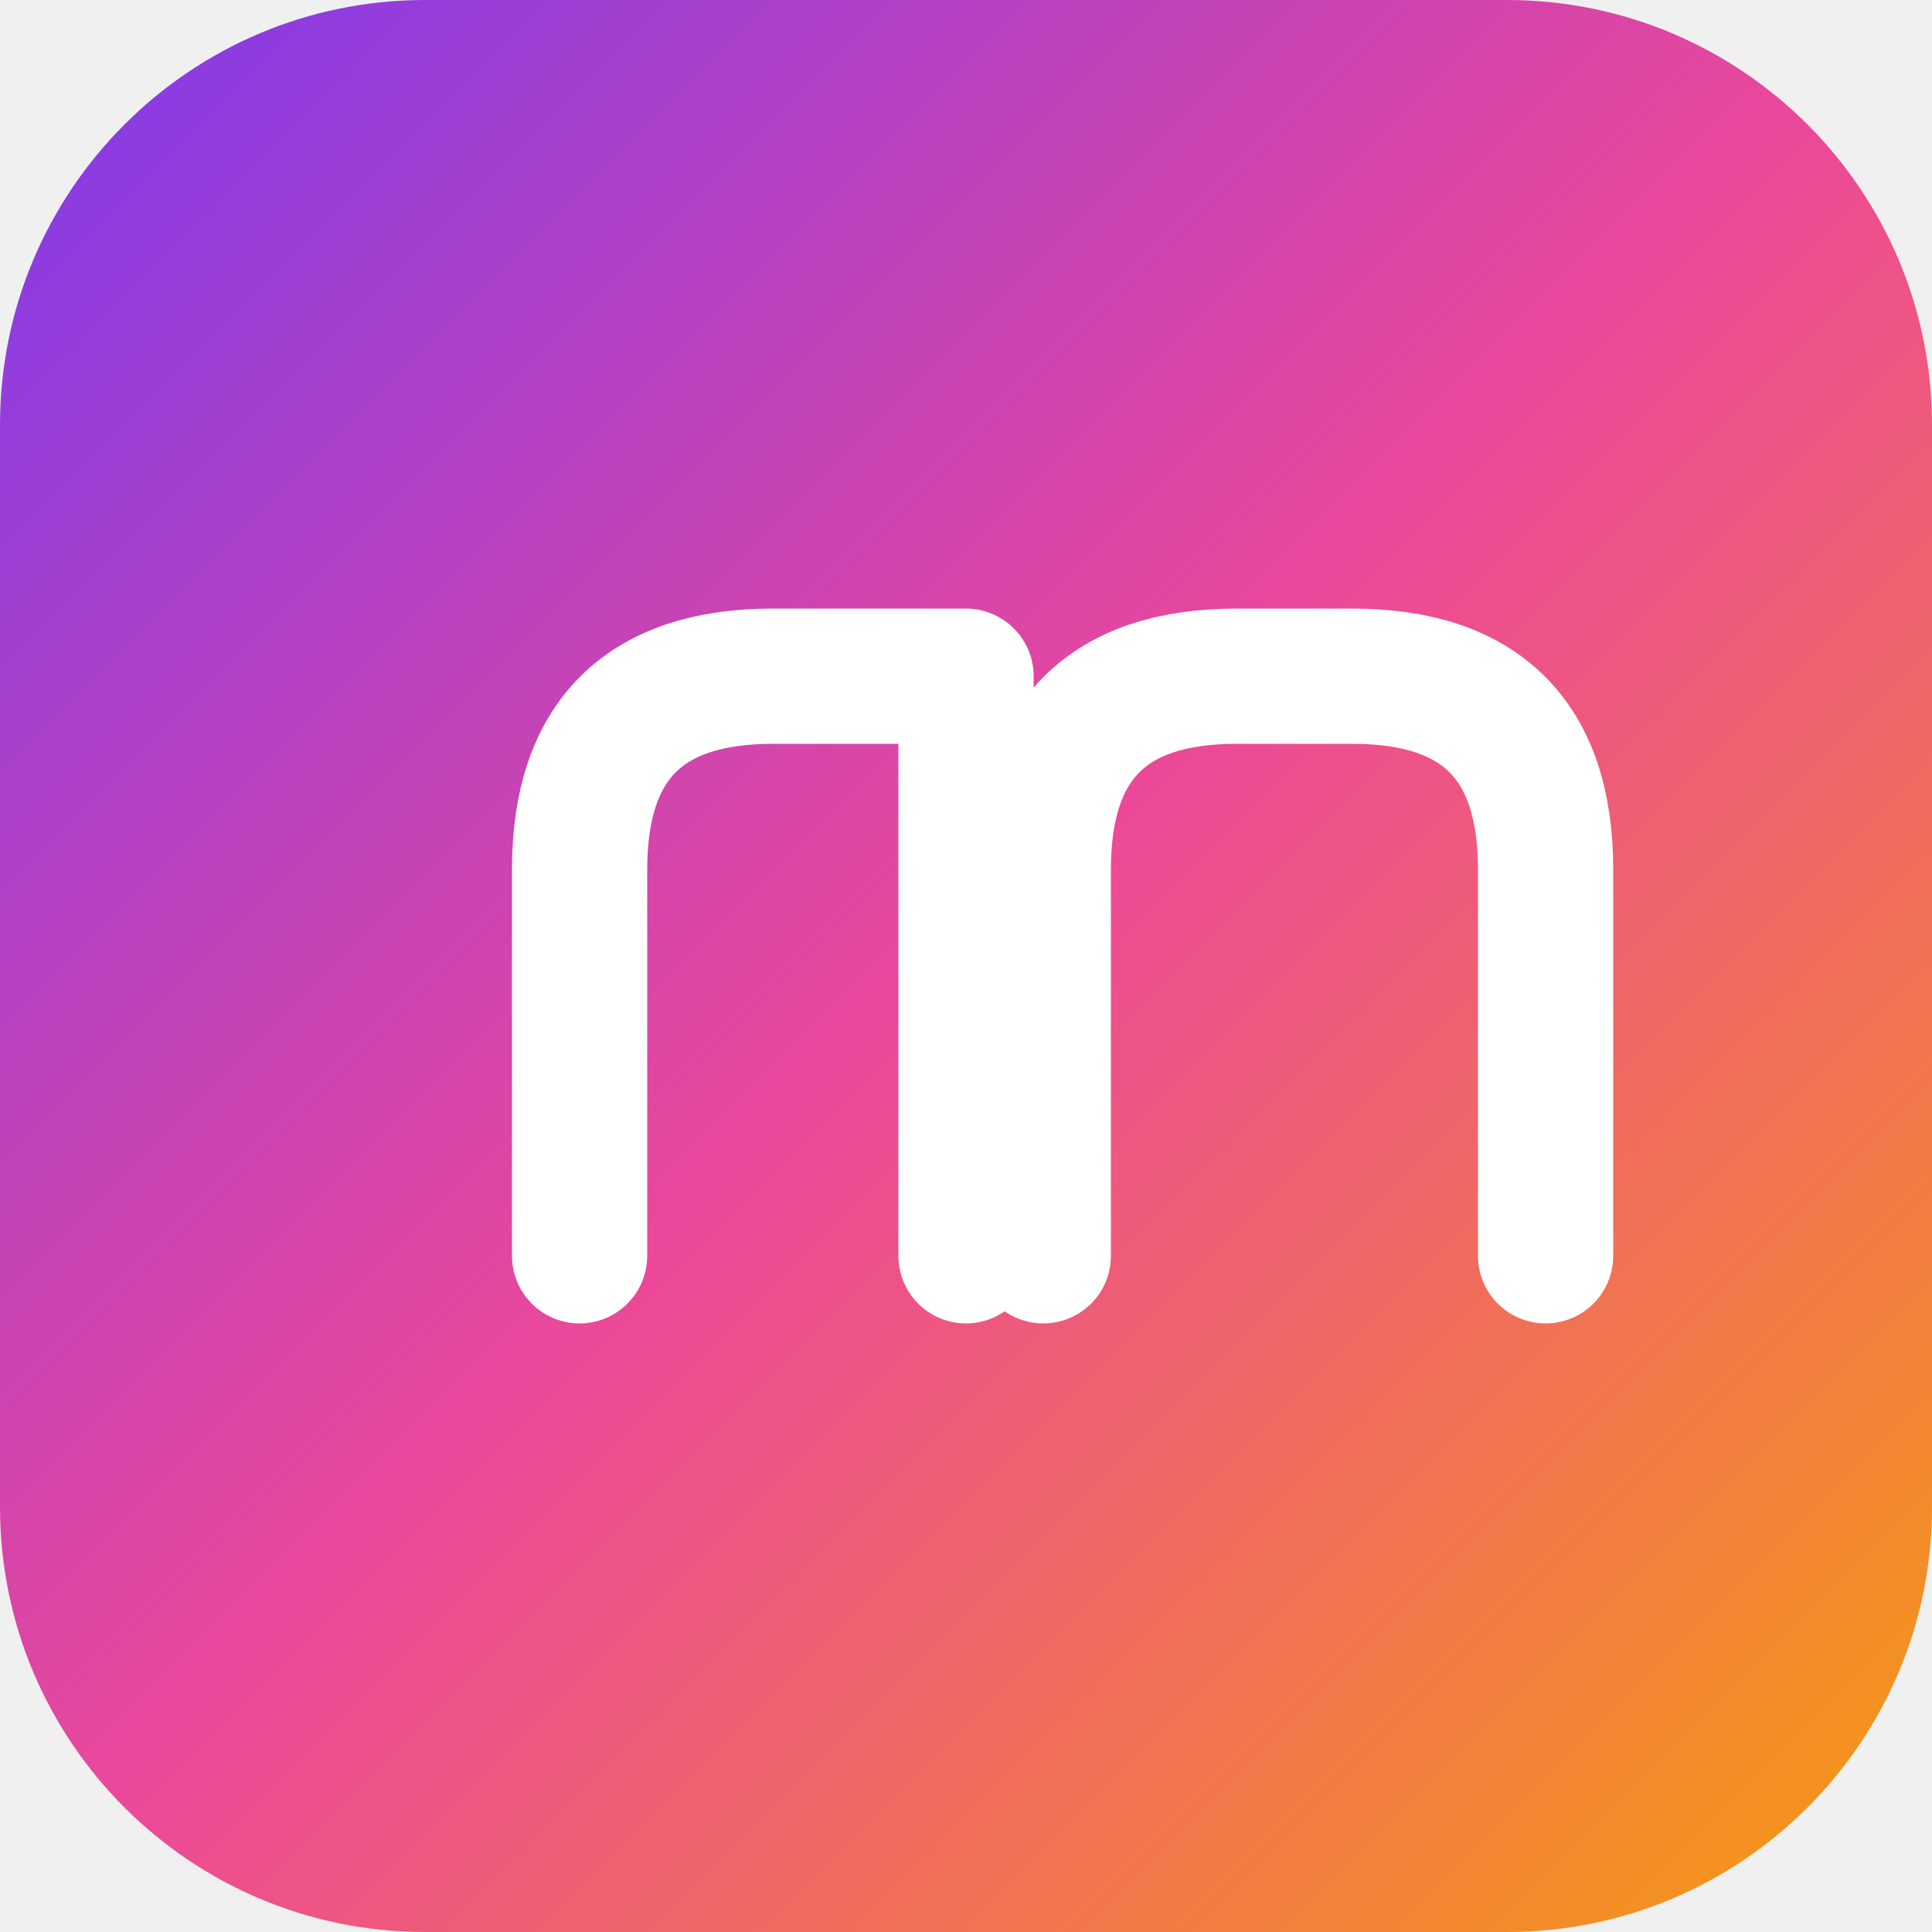
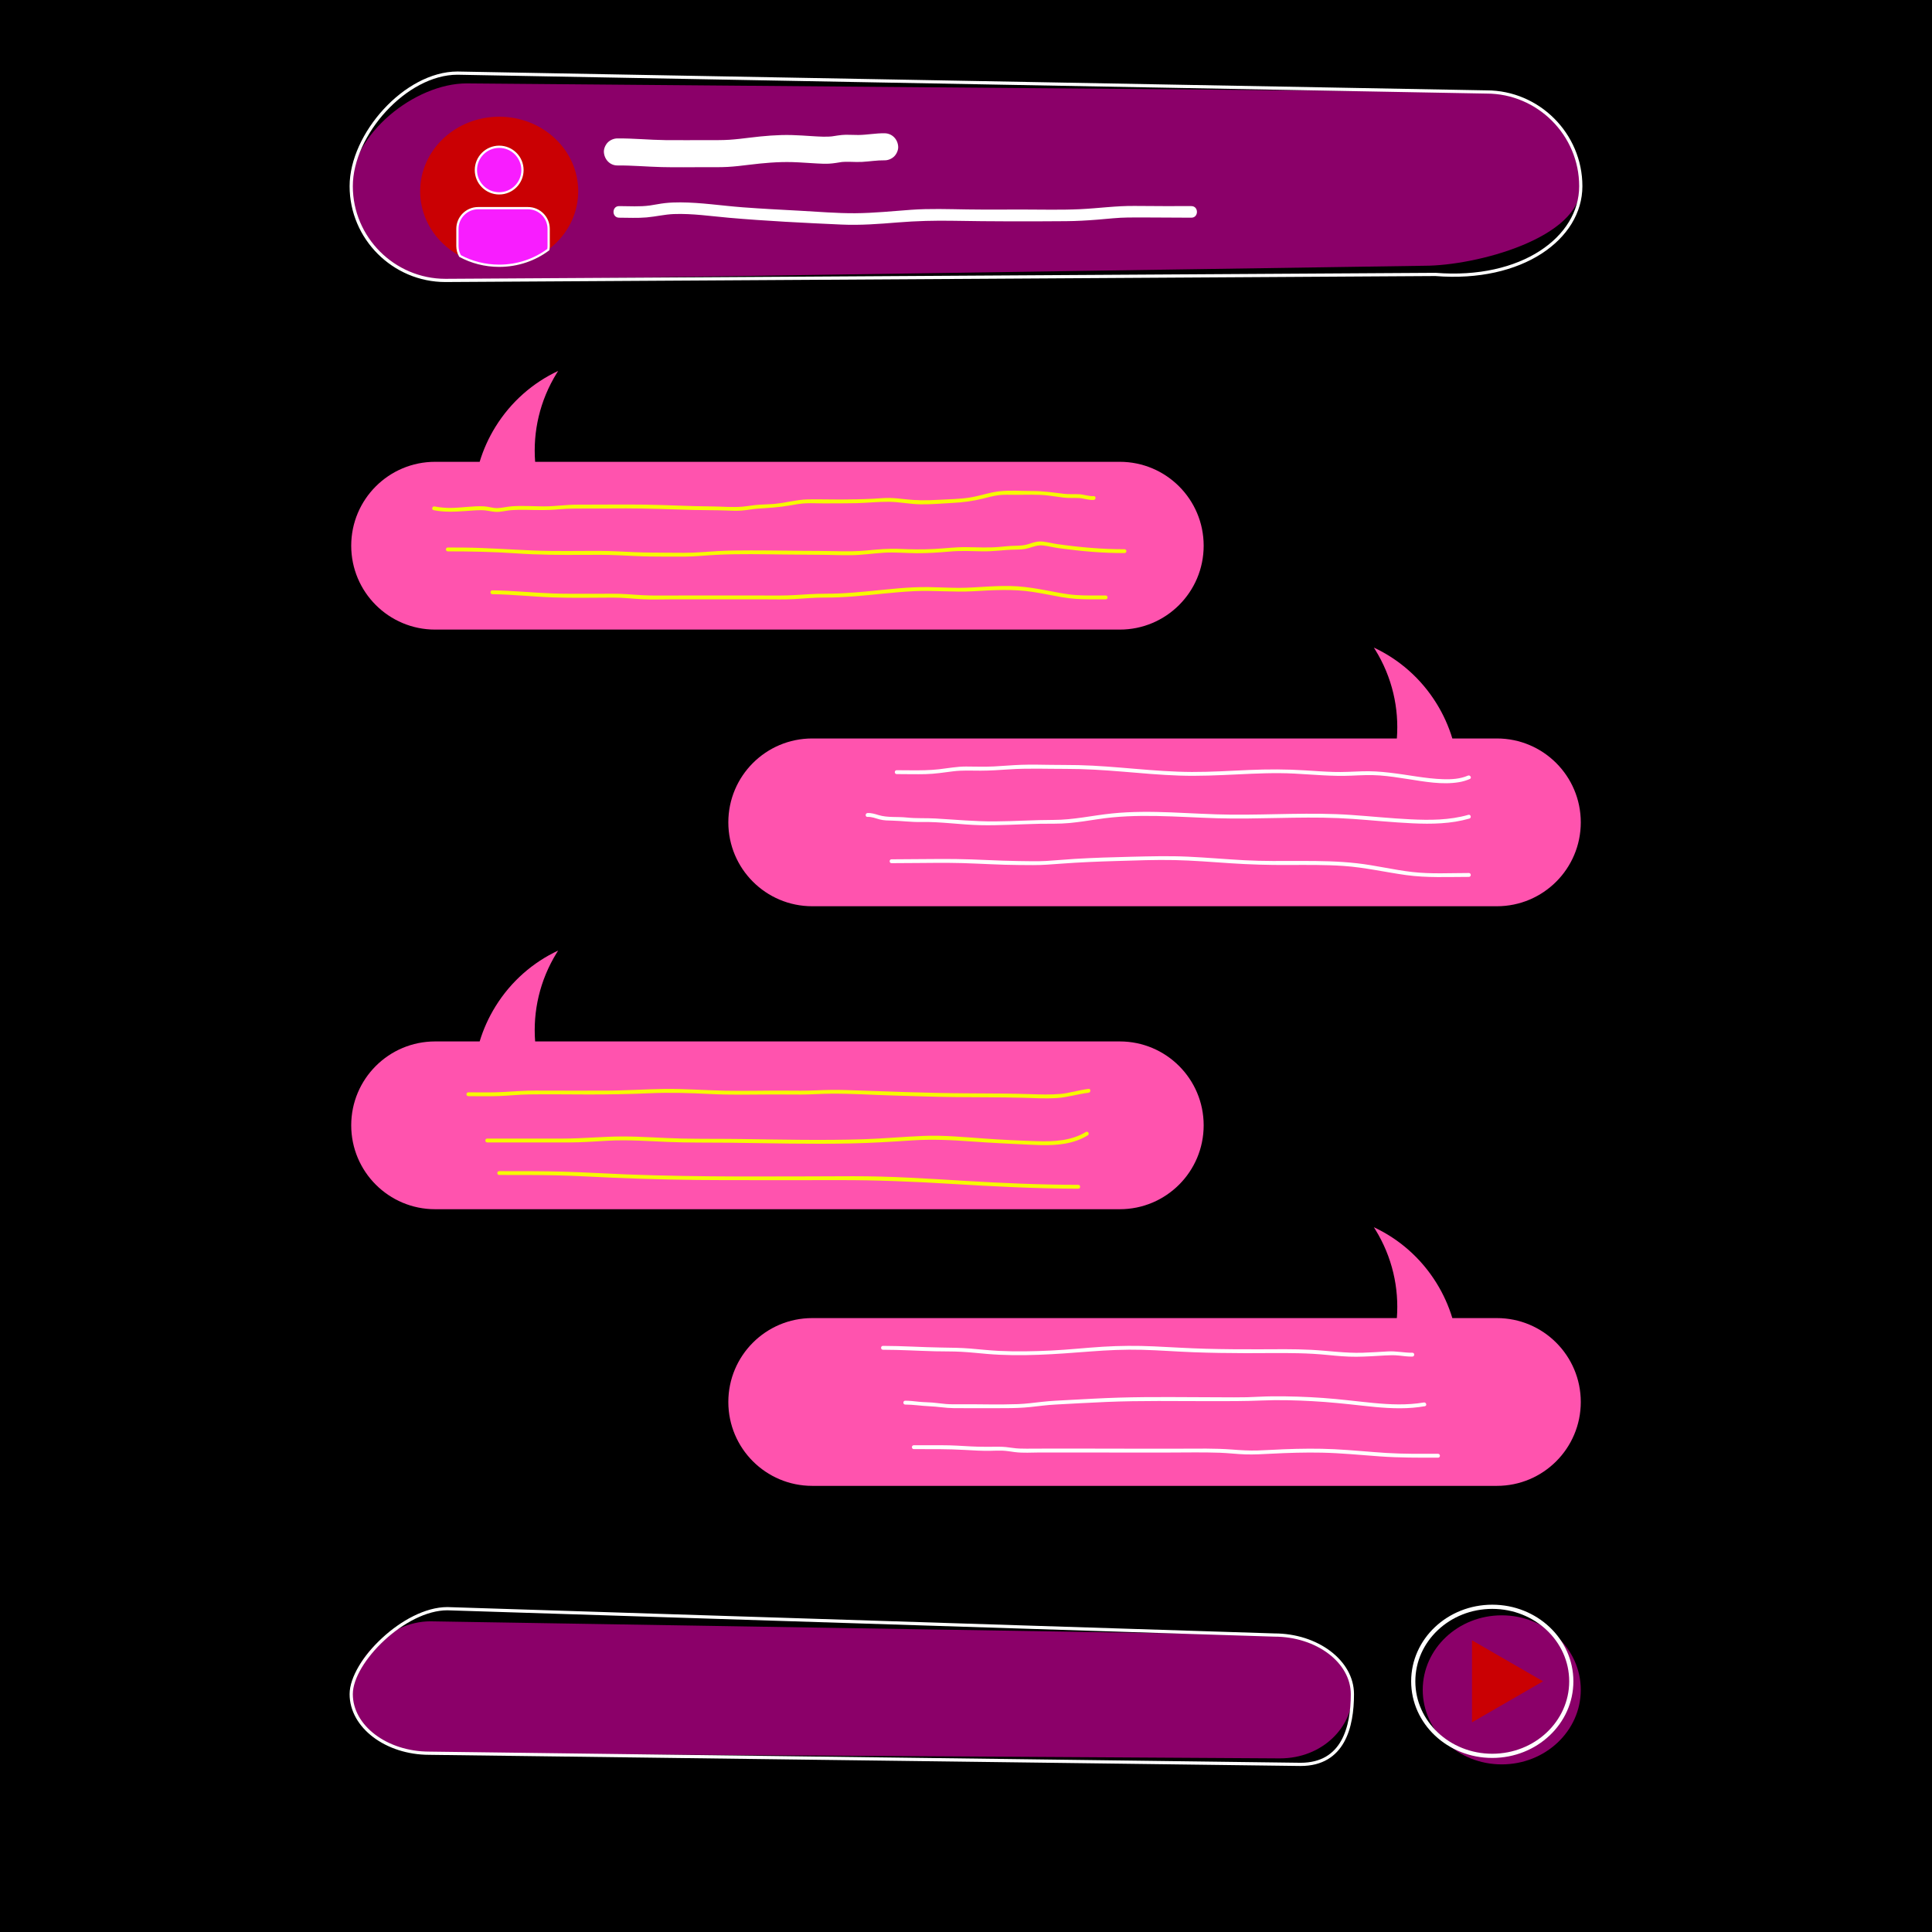
- <svg xmlns="http://www.w3.org/2000/svg" viewBox="0 0 100 100">
-   <defs>
-     <linearGradient id="g" x1="0%" y1="0%" x2="100%" y2="100%">
-       <stop offset="0%" stop-color="#7c3aed" />
-       <stop offset="50%" stop-color="#ec4899" />
-       <stop offset="100%" stop-color="#f59e0b" />
-     </linearGradient>
-   </defs>
-   <rect width="100" height="100" rx="22" fill="url(#g)" />
-   <path d="M30 65 L30 45 Q30 35 40 35 L50 35 L50 65 M54 65 L54 45 Q54 35 64 35 L70 35 Q80 35 80 45 L80 65" stroke="white" stroke-width="7" fill="none" stroke-linecap="round" stroke-linejoin="round" />
+ <svg xmlns="http://www.w3.org/2000/svg" viewBox="0 0 6000 6000">
+   <style type="text/css"> .st2{fill:#8B0069;} .st3{fill:none;stroke:#FFFFFF;stroke-width:13;stroke-miterlimit:10;} .st4{fill:#CA0003;} .st5{fill:none;stroke:#FFFFFF;stroke-width:10;stroke-miterlimit:10;} .st6{fill:#FF53AE;} .st7{fill:#F6FA00;} .st8{fill:#FFFFFF;} .st9{fill:#F81DFF;stroke:#FFFFFF;stroke-width:7;stroke-miterlimit:10;} </style>
+   <g id="Layer_4">
+     <rect width="6000" height="6000" />
+   </g>
+   <g id="Layer_2">
+     <ellipse class="st2" cx="4663.85" cy="5247.99" rx="245.42" ry="231.45" />
+     <ellipse class="st3" cx="4634.37" cy="5221.47" rx="245.42" ry="231.45" />
+     <polygon class="st4" points="4571.4,5094.11 4571.4,5348.83 4791.99,5221.47 " />
+     <path class="st2" d="M1333.37,5444.77l2641.49,16.04c133.45,0,225.1-98.63,225.1-199.57v0c0-100.94-109.19-183.52-242.63-183.52 l-2620.39-42.57c-133.45,0-246.21,125.15-246.21,226.09v0C1090.73,5362.19,1199.92,5444.77,1333.37,5444.77z" />
+     <path class="st5" d="M1333.37,5444.77l2705.64,34.67c133.45,0,160.95-117.25,160.95-218.19v0c0-100.94-109.19-183.52-242.63-183.52 l-2567.91-81.81c-133.45,0-298.68,164.39-298.68,265.33v0C1090.73,5362.19,1199.92,5444.77,1333.37,5444.77z" />
+   </g>
+   <g id="Layer_1">
+     <path class="st6" d="M4648.74,4093.44h-138.36c-11.32-37.47-27.66-74.1-49.26-108.95c-48.54-78.34-116.87-136.92-194.52-173.31 c1.38,2.15,2.75,4.31,4.1,6.48c53.16,85.8,74.54,182.31,67.37,275.78H2522.42c-143.88,0-260.53,116.64-260.53,260.53v0 c0,143.88,116.64,260.53,260.53,260.53h2126.32c143.88,0,260.53-116.64,260.53-260.53v0 C4909.27,4210.09,4792.62,4093.44,4648.74,4093.44z" />
+     <path class="st6" d="M1351.26,3234.27h138.36c11.32-37.47,27.66-74.1,49.26-108.95c48.54-78.34,116.87-136.92,194.52-173.31 c-1.38,2.15-2.75,4.31-4.1,6.48c-53.16,85.8-74.54,182.31-67.37,275.78h1815.65c143.88,0,260.53,116.64,260.53,260.53v0 c0,143.88-116.64,260.53-260.53,260.53H1351.26c-143.88,0-260.53-116.64-260.53-260.53v0 C1090.73,3350.91,1207.38,3234.27,1351.26,3234.27z" />
+     <path class="st6" d="M4648.74,2293.37h-138.36c-11.32-37.47-27.66-74.1-49.26-108.95c-48.54-78.34-116.87-136.92-194.52-173.31 c1.38,2.15,2.75,4.31,4.1,6.48c53.16,85.8,74.54,182.31,67.37,275.78H2522.42c-143.88,0-260.53,116.64-260.53,260.53v0 c0,143.88,116.64,260.53,260.53,260.53h2126.32c143.88,0,260.53-116.64,260.53-260.53v0 C4909.27,2410.01,4792.62,2293.37,4648.74,2293.37z" />
+     <path class="st6" d="M1351.26,1434.2h138.36c11.32-37.47,27.66-74.1,49.26-108.95c48.54-78.34,116.87-136.92,194.52-173.31 c-1.38,2.15-2.75,4.31-4.1,6.48c-53.16,85.8-74.54,182.31-67.37,275.78h1815.65c143.88,0,260.53,116.64,260.53,260.53v0 c0,143.88-116.64,260.53-260.53,260.53H1351.26c-143.88,0-260.53-116.64-260.53-260.53v0 C1090.73,1550.84,1207.38,1434.2,1351.26,1434.2z" />
+     <g>
+       <g>
+         <path class="st7" d="M3396.54,1540.69c-15.37,1.04-29.84-5.02-45.11-5.84c-16.24-0.88-32.24,0.59-48.47-1.44 c-33.19-4.15-65.29-8.72-98.84-8.64c-33.15,0.08-67.52-2.75-100.48,0.92c-30.78,3.43-60.01,14.27-90.5,19.21 c-33.64,5.46-68.03,5.36-101.98,7.42c-33.48,2.03-65.7,1.98-99.06-1.84c-16.38-1.88-32.8-3.7-49.3-4.04 c-16.8-0.34-33.57,1.5-50.33,2.37c-33.91,1.76-67.86,2.29-101.81,2.44c-34.32,0.16-68.76-1.11-103.07-0.33 c-33.38,0.76-65.63,10.25-98.72,13.52c-17.23,1.7-34.56,1.93-51.83,2.98c-16.8,1.02-33.14,4.35-49.84,5.93 c-32.05,3.03-64.93-0.48-97.09-0.63c-69.2-0.32-138.31-4.58-207.5-5.54c-70.53-0.98-141.06,0.3-211.59,0.1 c-33.91-0.09-67.4,5.4-101.24,5.3c-33-0.09-66.01-2.55-98.98-0.36c-15.34,1.02-30.68,5.21-45.95,5.67 c-14.18,0.43-27.9-4.77-42.03-5.46c-33.44-1.64-67.07,4.47-100.51,4.88c-17.71,0.22-35.28-0.99-52.65-4.51 c-7.54-1.53-10.77,10.04-3.19,11.57c32.57,6.6,65.34,5.14,98.27,2.73c16.85-1.23,33.72-2.61,50.62-2.74 c14.62-0.11,28.39,4.21,42.85,5.31c15.65,1.19,31.36-3.75,46.92-5.05c16.48-1.37,33.04-1.47,49.57-1.21 c33.36,0.52,66.1,1.67,99.39-1.56c34.55-3.35,69.05-2.5,103.72-2.63c35.27-0.14,70.54-0.44,105.8-0.43 c70.16,0.01,140.15,3.02,210.27,4.94c33.78,0.92,67.61,0.38,101.37,1.72c16.08,0.64,32.23,1.35,48.31,0.17 c16.6-1.22,32.86-4.84,49.5-5.97c33.54-2.29,66.16-3.92,99.33-9.86c17.02-3.05,34.09-6.1,51.39-6.78 c16.91-0.66,33.87,0.28,50.79,0.29c34.66,0.01,69.33,0.09,103.99-0.62c34.05-0.7,68.33-4.75,102.34-4.3 c33.08,0.43,65.64,7.48,98.71,7.86c33.15,0.38,66.51-2.7,99.61-4.39c32.41-1.65,63.54-5.81,95-13.81 c15.71-3.99,31.47-8.2,47.59-10.18c16.64-2.04,33.49-1.16,50.21-1.11c33.99,0.11,68.41-1.76,102.25,2.05 c16.27,1.83,32.43,4.54,48.68,6.57c16.22,2.03,32.23,0.49,48.47,1.44c15.3,0.9,29.62,6.89,45.11,5.84 C3404.2,1552.17,3404.26,1540.17,3396.54,1540.69L3396.54,1540.69z" />
+       </g>
+     </g>
+     <g>
+       <g>
+         <path class="st7" d="M3492.31,1705.63c-69.63,0.2-139.16-6.05-208.07-15.74c-15.05-2.12-29.77-6.22-44.89-7.87 c-15.08-1.64-27.49,1.47-41.58,6.46c-15.48,5.49-30.15,6.24-46.42,6.5c-16.72,0.27-33.35,2.23-49.98,3.7 c-34,3.01-67.96,0.69-102.02,0.49c-33.69-0.2-66.85,4.13-100.43,5.8c-34.62,1.72-69.31,1.31-103.93-0.3 c-34.28-1.6-67.64,1.31-101.73,4.67c-33.63,3.32-67.15,3.07-100.9,2.26c-33.82-0.81-67.64-0.67-101.46-0.97 c-70.61-0.62-141.24-1.92-211.85-0.91c-34.56,0.49-68.72,2.56-103.17,5.2c-34.07,2.61-68.3,1.78-102.45,1.56 c-34.97-0.23-69.86-0.25-104.8-1.82c-34.68-1.56-69.36-3.65-104.09-3.78c-69.7-0.25-139.35,1.57-209.03-1.3 c-70.92-2.92-141.51-8.21-212.54-9.01c-17.44-0.2-34.88-0.27-52.32-0.28c-7.72,0-7.73,12,0,12c70.4,0.03,140.82,1.33,211.07,6.19 c70.32,4.86,140.68,5.19,211.14,4.7c34.96-0.24,69.84-0.4,104.78,1.09c34.01,1.45,68,3.57,102.05,4.03 c35.2,0.47,70.46,0.51,105.66,0.39c34.25-0.12,68.04-4.08,102.2-5.71c69.64-3.33,139.67-1.66,209.36-0.9 c35.28,0.39,70.57,0.79,105.85,0.85c33.74,0.05,67.47,1.71,101.2,1.28c33.77-0.44,67.06-5.53,100.71-7.63 c33.74-2.11,67.54,1.28,101.31,1.49c34.7,0.21,69.02-2.04,103.55-5.16c33.87-3.07,67.93-1.35,101.87-0.7 c33.56,0.64,66.5-4.68,99.96-5.23c14.82-0.24,28.77-0.45,43.09-4.77c15.91-4.81,28.8-10.14,45.85-8.06 c16,1.95,31.68,6.09,47.68,8.25c16.51,2.23,33.04,4.31,49.6,6.17c34.4,3.85,68.92,6.74,103.51,8.13 c17.07,0.69,34.15,0.98,51.24,0.93C3500.03,1717.61,3500.05,1705.61,3492.31,1705.63L3492.31,1705.63z" />
+       </g>
+     </g>
+     <g>
+       <g>
+         <path class="st7" d="M3433.78,1849.29c-30.71-0.1-61.47,0.74-92.13-1.34c-31.41-2.13-62.14-8.9-93.03-14.63 c-29.37-5.45-58.93-10.41-88.76-12.46c-30.24-2.07-60.63-0.98-90.86,0.65c-30.48,1.64-60.92,4.21-91.46,4.14 c-31.2-0.07-62.36-1.94-93.55-2.39c-62.05-0.89-123.85,6.77-185.51,12.74c-30.78,2.98-61.61,5.66-92.51,6.99 c-30.65,1.32-61.3,0.31-91.93,2.29c-31.21,2.01-62.16,4.27-93.45,4.15c-31.51-0.12-63.02-0.15-94.53-0.15 c-63.25,0-126.5,0.01-189.76,0.01c-31.47,0-62.95,0.03-94.42,0.22c-30.9,0.19-61.23-1.67-92.01-4.07 c-30.89-2.41-61.94-1.4-92.91-1.44c-31.2-0.03-62.4-0.15-93.59-0.08c-62.67,0.13-124.9-5.92-187.42-9.09 c-15.65-0.79-31.3-1.32-46.97-1.51c-7.72-0.09-7.73,11.91,0,12c62.62,0.75,124.92,7.76,187.48,9.97 c62.31,2.2,124.96,0.88,187.31,0.66c30.74-0.11,61,3.46,91.65,5.04c31.04,1.6,62.29,0.28,93.36,0.28 c63.34,0,126.69,0.01,190.03,0c31.51-0.01,63.02-0.02,94.53,0.02c31.1,0.04,62.3,0.95,93.37-0.79 c31.02-1.74,61.89-4.89,92.99-4.68c30.9,0.21,61.75-1.31,92.55-3.73c61.71-4.84,123.15-12.97,185-16.08 c62.14-3.13,124.22,3.76,186.38,0.15c61.67-3.58,122.48-7.32,183.85,2.15c30.23,4.66,60.16,11.03,90.28,16.31 c29.69,5.21,59.71,6.57,89.81,6.69c15.41,0.06,30.82-0.1,46.23-0.05C3441.51,1861.31,3441.52,1849.31,3433.78,1849.29 L3433.78,1849.29z" />
+       </g>
+     </g>
+     <g>
+       <g>
+         <path class="st8" d="M4558.74,2408.78c-24.13,10.44-51.02,11.97-76.97,11.13c-27.53-0.89-54.93-4.3-82.15-8.34 c-56.64-8.4-112.65-18.25-170.15-16.15c-29.34,1.07-58.52,2.78-87.89,1.91c-29.1-0.86-58.14-2.92-87.19-4.8 c-58.94-3.81-117.27-3.82-176.26-1.21c-58.8,2.61-117.61,6.28-176.49,6.08c-58.63-0.2-117.11-4.78-175.5-9.66 c-58.98-4.93-117.99-10.19-177.18-11.57c-29.05-0.68-58.12-0.33-87.17-0.83c-29.77-0.51-59.55-1.11-89.31-0.15 c-28.64,0.92-57.19,3.68-85.8,5.08c-28.94,1.42-57.66,0.33-86.6,0.26c-28.11-0.06-55.86,5.28-83.71,8.46 c-29.19,3.33-58.33,3.51-87.68,3.28c-14.67-0.11-29.34-0.28-44-0.29c-7.72-0.01-7.73,11.99,0,12 c29.88,0.03,59.79,0.87,89.67,0.16c28.75-0.69,57.2-5.11,85.68-8.73c28.67-3.65,56.79-1.96,85.59-2.01 c29.06-0.05,58.07-1.99,87.05-3.98c59.38-4.09,118.57-1.47,178.02-1.58c58.66-0.11,117.1,3.74,175.53,8.55 c58.99,4.86,117.98,10.35,177.16,12.28c59.4,1.94,118.76-0.82,178.08-3.65c59.37-2.84,118.65-5.68,178.07-2.58 c59.12,3.08,118.1,9.03,177.36,6.43c29.25-1.28,58.35-2.85,87.6-0.7c29.62,2.18,58.98,6.78,88.31,11.34 c51.55,8.01,106.3,18.34,158.41,9.6c11.64-1.95,22.77-5.31,33.6-9.99C4571.86,2416.08,4565.76,2405.74,4558.74,2408.78 L4558.74,2408.78z" />
+       </g>
+     </g>
+     <g>
+       <g>
+         <path class="st8" d="M4560.17,2530.55c-58.62,16.78-119.64,16.87-180.06,13.93c-61.39-2.99-122.53-9.37-183.84-13.59 c-124.47-8.57-249.2,0.2-373.79-0.92c-123.06-1.1-246.48-16.34-369.38-3.67c-60.4,6.23-119.71,19.98-180.7,20.02 c-61.04,0.05-121.91,4.23-182.95,4.63c-62.02,0.41-123.26-5.58-185.09-9.08c-29.41-1.66-58.82,0.23-88.1-2.95 c-28.96-3.15-59.45,0.93-87.52-7.52c-11.3-3.4-22.57-7.12-34.52-6.39c-7.67,0.47-7.73,12.48,0,12 c12.93-0.8,24.91,4.31,37.16,7.66c13.33,3.65,26.91,3.54,40.64,3.9c29.28,0.77,58.25,4.81,87.54,4.22 c61.44-1.24,122.72,8.38,184.13,9.81c61.84,1.43,123.29-3.02,185.04-4.29c30.91-0.63,61.63,0.64,92.47-2.33 c28.85-2.77,57.53-7.08,86.15-11.57c123.77-19.39,248.13-6.89,372.53-3.24c125.24,3.67,250.5-5.64,375.72-0.5 c62.07,2.55,123.89,9.41,185.86,13.55c59.47,3.97,119.74,7.1,178.85-2.48c14.54-2.36,28.88-5.58,43.04-9.63 C4570.77,2540,4567.62,2528.41,4560.17,2530.55L4560.17,2530.55z" />
+       </g>
+     </g>
+     <g>
+       <g>
+         <path class="st8" d="M4561.76,2711.23c-58.76,0.01-117.6,3.54-176.14-3.2c-57.24-6.59-113.36-20.44-170.62-26.95 c-116.17-13.22-233.51-3.18-350.05-9.51c-58.69-3.18-117.25-8.38-175.96-11.1c-58.64-2.71-117.18-1.11-175.83,0.28 c-58.77,1.39-117.54,3.17-176.23,6.65c-29.16,1.73-58.24,4.72-87.39,6.36c-28.83,1.62-57.72,0.61-86.57,0.3 c-65.43-0.69-130.67-5.61-196.1-6.25c-66.05-0.65-132.1,0.82-198.15,0.85c-7.72,0-7.73,12,0,12 c58.98-0.02,117.95-1.19,176.93-0.98c58.59,0.2,116.9,4.18,175.43,5.87c28.95,0.84,57.98,0.97,86.94,1.1 c29.09,0.13,57.81-2.25,86.79-4.42c58.6-4.38,117.33-6.73,176.06-8.38c58.56-1.65,117.33-4.08,175.9-2.83 c58.77,1.26,117.37,6.09,176,9.98c58.42,3.88,116.72,5.53,175.26,5.32c58.39-0.21,116.86-1.02,175.16,2.99 c65.42,4.49,128.96,19.38,193.76,28.34c64.84,8.97,129.62,5.6,194.83,5.59C4569.48,2723.23,4569.5,2711.23,4561.76,2711.23 L4561.76,2711.23z" />
+       </g>
+     </g>
+     <g>
+       <g>
+         <path class="st7" d="M3380.58,3381.64c-29.8,3.48-58.43,13.18-88.38,15.74c-30.76,2.63-61.63,1.57-92.44,0.55 c-63.52-2.11-127.06-2.11-190.61-2.47c-127.38-0.72-254.72-5.88-382.02-10.2c-31.27-1.06-62.24-0.45-93.48,1.01 c-31.55,1.47-63.15,1.04-94.72,0.8c-62.45-0.48-124.92,1.56-187.36,0.23c-62.87-1.34-125.53-6.35-188.47-5.52 c-62.68,0.83-125.22,5.43-187.94,5.31c-70.68-0.13-141.37,0.37-212.05-0.15c-34.64-0.26-68.91,2.77-103.46,4.54 c-34.97,1.79-70.15,0.81-105.16,0.81c-7.72,0-7.73,12,0,12c31.33,0,62.78,0.77,94.09-0.32c30.73-1.08,61.34-4.58,92.1-5.07 c62.96-1.02,126.07,0.18,189.05,0.15c62.79-0.03,125.37-1.08,188.11-3.86c62.7-2.77,125.27-0.82,187.91,2.4 c63.75,3.28,127.53,1.68,191.33,1.39c30.38-0.14,60.75,0.46,91.12,0.33c31.53-0.13,62.95-2.69,94.46-2.83 c63.04-0.29,126.23,3.86,189.25,5.66c63.79,1.83,127.6,4.21,191.41,4.96c71.26,0.83,142.53,0.23,213.78,2.15 c34.6,0.93,69.26,3,103.85,0.96c33.99-2.01,66-12.63,99.61-16.55C3388.16,3392.75,3388.25,3380.74,3380.58,3381.64 L3380.58,3381.64z" />
+       </g>
+     </g>
+     <g>
+       <g>
+         <path class="st7" d="M3372.23,3515.47c-45.1,27.49-98.89,30.08-150.32,28.53c-55.69-1.68-111.51-4.3-167.07-8.32 c-62.09-4.49-124.41-10.42-186.72-8c-62.66,2.43-125.08,8.44-187.79,10.39c-125.1,3.89-250.26,1.11-375.37-0.71 c-62.75-0.91-125.56-0.17-188.29-1.51c-61.45-1.32-122.77-6.6-184.26-6.45c-61.39,0.15-122.52,6.54-183.97,6.54 c-63.02,0-126.05,0-189.07,0c-15.45,0-30.89,0-46.34,0c-7.72,0-7.73,12,0,12c63.02,0,126.05,0,189.07,0 c31.81,0,63.65,0.44,95.45-0.5c30.44-0.91,60.77-3.28,91.17-4.89c62.03-3.3,124.08,1.24,186.03,3.9 c63.12,2.71,126.35,1.6,189.52,2.36c126.34,1.54,252.71,4.9,379.06,2.22c62.84-1.33,125.4-5.14,188.1-9.34 c63.14-4.23,125.65-1.23,188.67,3.42c58.16,4.29,116.29,6.86,174.52,9.75c50.03,2.48,102.53,4.3,150.38-13.04 c11.62-4.21,22.74-9.55,33.29-15.98C3384.87,3521.82,3378.85,3511.44,3372.23,3515.47L3372.23,3515.47z" />
+       </g>
+     </g>
+     <g>
+       <g>
+         <path class="st7" d="M3348.65,3679.59c-117.59-0.24-235.04-5.23-352.4-12.36c-115.59-7.02-231.25-14.62-347.11-14.38 c-234.77,0.5-469.82,3.49-704.46-5.69c-65.17-2.55-130.3-6.63-195.49-8.48c-66.29-1.88-132.61-1.67-198.92-1.66 c-7.72,0-7.73,12,0,12c59.21,0,118.42-0.17,177.62,1.13c58.1,1.28,116.11,4.73,174.16,7.25c116.2,5.03,232.39,7.55,348.7,7.59 c118.46,0.04,236.91,0.3,355.37-0.01c116.14-0.3,231.79,4.6,347.7,11.65c131.53,8.01,263.02,14.68,394.83,14.95 C3356.38,3691.61,3356.39,3679.61,3348.65,3679.59L3348.65,3679.59z" />
+       </g>
+     </g>
+     <g>
+       <g>
+         <path class="st8" d="M4386.18,4201.02c-25.42,0.39-50.25-5.49-75.75-4.06c-26.37,1.47-52.72,3.33-79.13,4.12 c-53.5,1.6-105.93-6.27-159.21-9.06c-54.47-2.85-109.04-1.78-163.56-1.64c-54.3,0.14-108.61-0.17-162.9-1.64 c-54.38-1.47-108.64-5-162.98-7.49c-52.82-2.42-105.48-2.07-158.25,1.19c-53.59,3.31-106.98,9.26-160.61,11.82 c-53.57,2.55-107.71,3.65-161.3,1.06c-29.61-1.43-59.08-4.75-88.62-7.21c-29.88-2.49-59.59-2.74-89.55-3.18 c-60.77-0.9-121.44-5.1-182.23-5.18c-7.72-0.01-7.73,11.99,0,12c54.27,0.07,108.44,3.41,162.68,4.78 c26.87,0.68,53.77,0.06,80.61,1.55c26.42,1.47,52.73,4.31,79.08,6.58c107.29,9.22,214.57,0.69,321.58-7.52 c53.5-4.11,107.07-6.66,160.74-5.21c53.3,1.44,106.48,5.53,159.75,7.55c54.26,2.07,108.55,2.8,162.85,2.92 c54.49,0.12,109.01-1.05,163.49,0.2c30.34,0.69,60.61,2.42,90.81,5.43c29.53,2.94,58.86,5.66,88.57,5.43 c29.59-0.22,59.12-2.22,88.65-3.94c14.52-0.85,28.64-1.28,43.14,0.24c14.05,1.47,27.97,3.5,42.13,3.28 C4393.9,4212.9,4393.92,4200.9,4386.18,4201.02L4386.18,4201.02z" />
+       </g>
+     </g>
+     <g>
+       <g>
+         <path class="st8" d="M4421.83,4355.53c-52.03,8.86-105.03,6.51-157.33,1.45c-51.96-5.02-103.68-11.87-155.78-15.51 c-52.27-3.65-104.71-5.46-157.1-5.05c-26.35,0.21-52.64,2.1-78.97,2.81c-26.72,0.72-53.5,0.21-80.22,0.2 c-106.04-0.07-212.35-2.15-318.36,1.05c-52.94,1.6-105.81,4.69-158.69,7.53c-26.07,1.4-52.09,2.53-78.06,5.39 c-25.54,2.82-51.05,6.32-76.75,7.26c-59.62,2.19-119.51-0.03-179.17,0.44c-14.61,0.11-29.31,0.32-43.89-0.85 c-13.95-1.12-27.78-3.35-41.73-4.46c-14.1-1.12-28.19-1.02-42.29-2.53c-14.06-1.51-28.06-3.26-42.22-3.26c-7.72,0-7.73,12,0,12 c25.21,0,50.34,4.27,75.55,5.25c25.27,0.98,50.08,5.67,75.45,5.87c53.33,0.43,106.74,0.15,160.07,0.05 c26.19-0.05,52.16-0.83,78.22-3.6c25.53-2.71,50.97-6.23,76.62-7.58c52.92-2.78,105.84-5.91,158.79-8.12 c107.42-4.49,215.13-2.49,322.62-2.45c53.35,0.02,106.56,0.2,159.87-2.07c52.36-2.23,104.98-0.74,157.29,2.08 c52.19,2.82,104.03,8.31,155.96,14.1c51.76,5.77,104.03,10.69,156.1,6.33c12.47-1.04,24.89-2.65,37.22-4.75 C4432.62,4365.81,4429.4,4354.24,4421.83,4355.53L4421.83,4355.53z" />
+       </g>
+     </g>
+     <g>
+       <g>
+         <path class="st8" d="M4465.99,4514.94c-53.61,0.05-107.08,0.67-160.63-2.66c-53.62-3.34-107.09-8.93-160.75-11.58 c-52.64-2.6-105.38-1.96-158.03,0.14c-26.73,1.06-53.44,2.86-80.17,3.73c-26.81,0.87-53.06-0.8-79.76-2.86 c-53.69-4.15-107.6-2.75-161.4-2.72c-52.72,0.03-105.45,0-158.17,0c-106.26,0-212.53-0.72-318.79,0 c-14.98,0.1-29.36-0.25-44.21-2.47c-13.5-2.03-26.83-3.54-40.51-3.53c-29.31,0.02-58.33,0.61-87.63-0.99 c-29.53-1.61-59.03-3.7-88.62-3.63c-29.82,0.07-59.64-0.01-89.46-0.02c-7.72,0-7.73,12,0,12c53.09,0.01,106.09-0.53,159.11,2.56 c26.26,1.53,52.57,3.17,78.89,2.66c12.3-0.24,24.6-0.87,36.9-0.46c12.97,0.43,25.64,2.79,38.47,4.47 c25.92,3.39,52.77,1.29,78.87,1.22c25.74-0.06,51.48-0.05,77.21,0c53.67,0.1,107.35,0.19,161.02,0.19c53.8,0,107.6,0,161.4,0 c52.72,0,105.54-1.24,158.23,0.6c26.77,0.94,53.38,4.3,80.13,5.15c26.61,0.84,53.19-0.76,79.75-2.12 c52.61-2.69,105.31-4.39,158-3.27c60.23,1.28,120.16,7.42,180.22,11.65c60.01,4.23,119.8,4.01,179.91,3.95 C4473.71,4526.93,4473.73,4514.93,4465.99,4514.94L4465.99,4514.94z" />
+       </g>
+     </g>
+   </g>
+   <g id="Layer_3">
+     <path class="st2" d="M4423.43,825.34l-3040.06,45.55c-160.95,0-292.64-131.69-292.64-292.64v0c0-160.95,197.5-319.24,358.44-319.24 l3167.45,26.6c160.95,0,292.64,131.69,292.64,292.64v0C4909.27,739.2,4584.38,825.34,4423.43,825.34z" />
+     <path class="st5" d="M4458.01,852.27l-3074.64,18.62c-160.95,0-292.64-131.69-292.64-292.64v0c0-160.95,168.9-351.16,329.85-351.16 l3196.05,58.53c160.95,0,292.64,131.69,292.64,292.64v0C4909.27,739.2,4726.7,873.88,4458.01,852.27z" />
+     <g>
+       <g>
+         <path class="st8" d="M1917.4,513.84c45.78-0.36,91.41,3.93,137.16,5.06c45.66,1.13,91.44,0.26,137.12,0.22 c22.65-0.02,45.36,0.54,67.98-0.73c22.4-1.26,44.68-3.94,66.93-6.67c44.5-5.46,89.31-9.52,134.19-8.28 c25.42,0.7,50.77,2.95,76.17,4.21c12.51,0.62,25.16,1.31,37.68,0.65c15.06-0.79,29.86-3.74,44.74-5.99 c-3.72,0.5-7.44,1-11.17,1.5c22.96-3.07,46.15,0.29,69.21-1.01c23.37-1.32,46.55-5.28,70.01-4.91c10.66,0.17,22.2-4.8,29.7-12.3 c7.28-7.28,12.77-19.24,12.3-29.7c-1.03-23.05-18.45-41.63-42-42c-27.3-0.43-54.24,5.01-81.5,5.31 c-13.08,0.14-26.14-0.88-39.21-0.69c-16.66,0.24-32.89,3.71-49.33,5.97c3.72-0.5,7.44-1,11.17-1.5 c-21.3,2.76-42.93,1.25-64.29-0.03c-21.8-1.3-43.59-3.03-65.43-3.56c-43.56-1.06-87.1,2.8-130.29,8.1 c-20.99,2.58-42,5.16-63.11,6.56c-22.23,1.47-44.5,1.06-66.76,1.07c-44.1,0.03-88.22,0.5-132.32,0 c-49.69-0.57-99.22-5.67-148.93-5.27c-10.82,0.09-22.02,4.63-29.7,12.3c-7.28,7.28-12.77,19.24-12.3,29.7 C1876.41,494.45,1893.86,514.03,1917.4,513.84L1917.4,513.84z" />
+       </g>
+     </g>
+     <g>
+       <g>
+         <path class="st8" d="M1922.72,676.06c28.49,0.06,57.09,1.64,85.53-0.87c28.45-2.5,55.95-9.37,84.62-10.43 c57.31-2.12,114.41,6.61,171.36,11.58c116.22,10.14,233.12,15.85,349.65,21.09c58.17,2.62,116.31-1.93,174.25-6.62 c58.04-4.7,115.57-6.17,173.79-5.12c116.35,2.09,232.94,2.11,349.31,1.18c32.22-0.26,64.41-2.14,96.53-4.66 c32.09-2.52,64.11-6.5,96.33-6.74c65.22-0.49,130.51,0.6,195.74,0.6c23.16,0,23.2-36,0-36c-58.34,0-116.69,0.23-175.03-0.51 c-57.56-0.73-114.65,7.54-172.1,10.16c-58.57,2.67-117.42,1.01-176.04,0.99c-57.66-0.02-115.34,0.55-173-0.28 c-57.91-0.84-115.93-3.03-173.77,1.09c-58,4.13-115.87,10.26-174.07,10.67c-57.52,0.41-115.22-4.84-172.65-7.81 c-58.89-3.05-117.78-6.16-176.59-10.58c-64.28-4.84-128.68-14.93-193.2-15.32c-15.96-0.1-31.93,0.53-47.81,2.23 c-15.91,1.71-31.42,5.24-47.23,7.43c-31.58,4.37-63.87,2.01-95.63,1.94C1899.55,640.02,1899.52,676.02,1922.72,676.06 L1922.72,676.06z" />
+       </g>
+     </g>
+     <ellipse class="st4" cx="1550.27" cy="593.89" rx="245.42" ry="231.45" />
+     <path class="st9" d="M1639.78,646.45H1484.7c-35.27,0-64.12,28.86-64.12,64.12v53.32c0,11.26,2.95,21.86,8.1,31.08 c35.84,19.32,77.35,30.36,121.59,30.36c57.69,0,110.72-18.78,152.62-50.2c0.65-3.65,1.01-7.4,1.01-11.24v-53.32 C1703.91,675.31,1675.05,646.45,1639.78,646.45z" />
+     <circle class="st9" cx="1550.27" cy="528.15" r="72.31" />
+   </g>
</svg>
